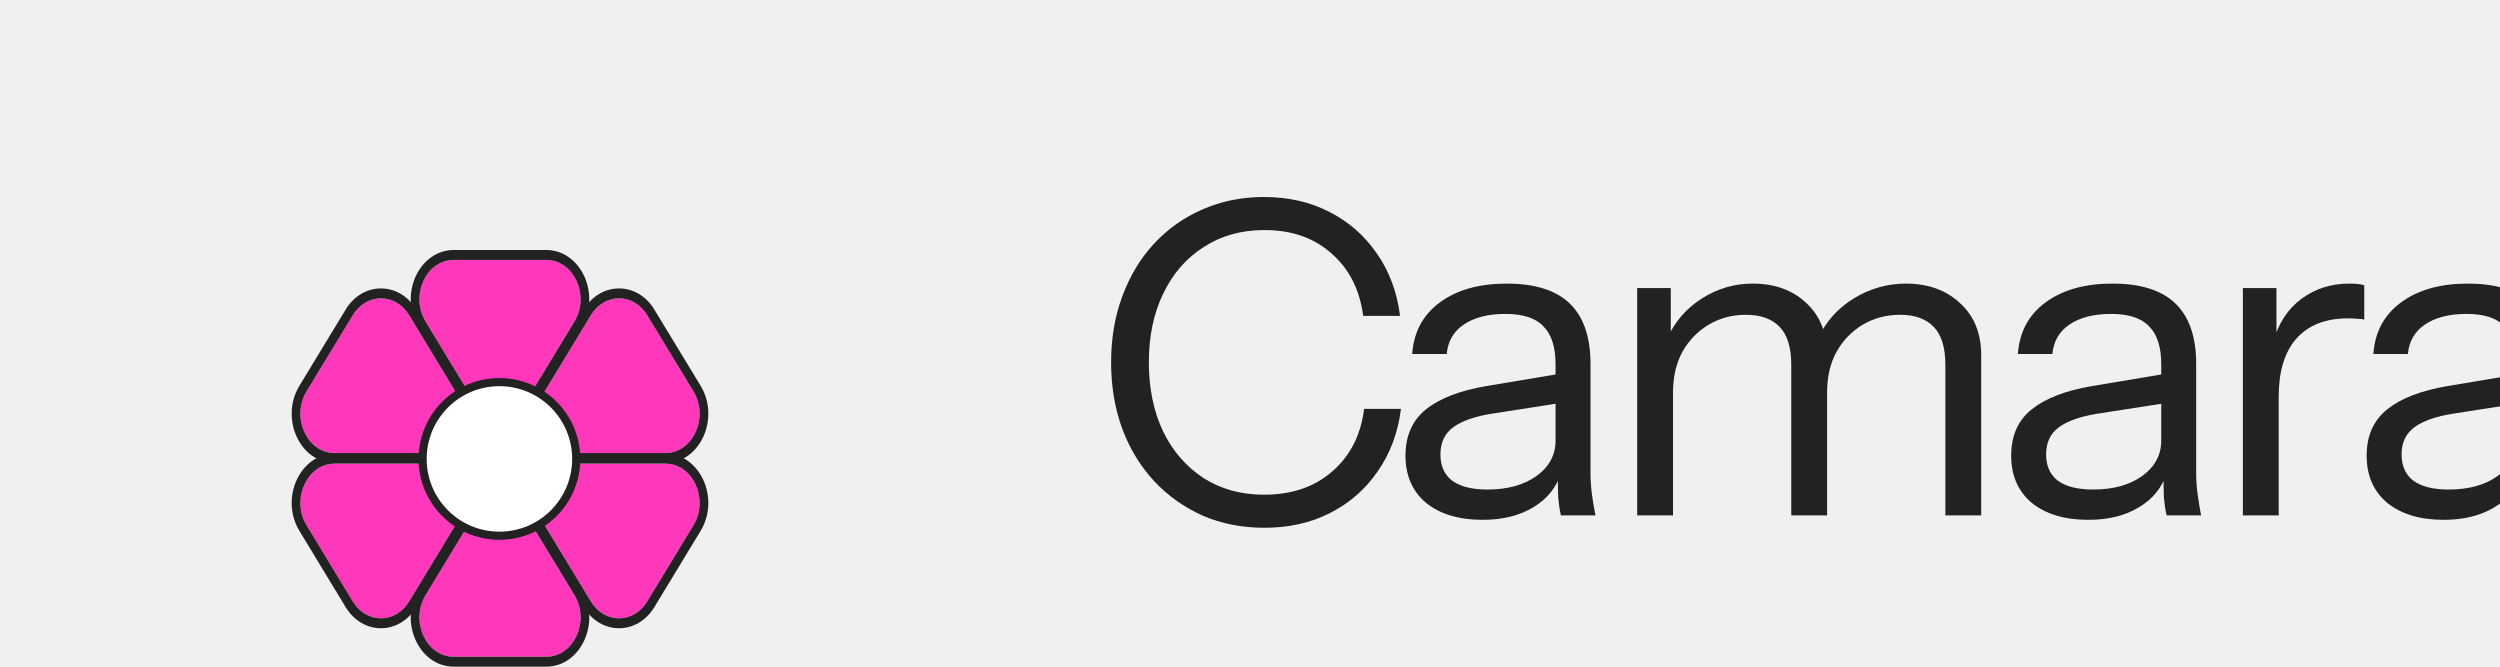
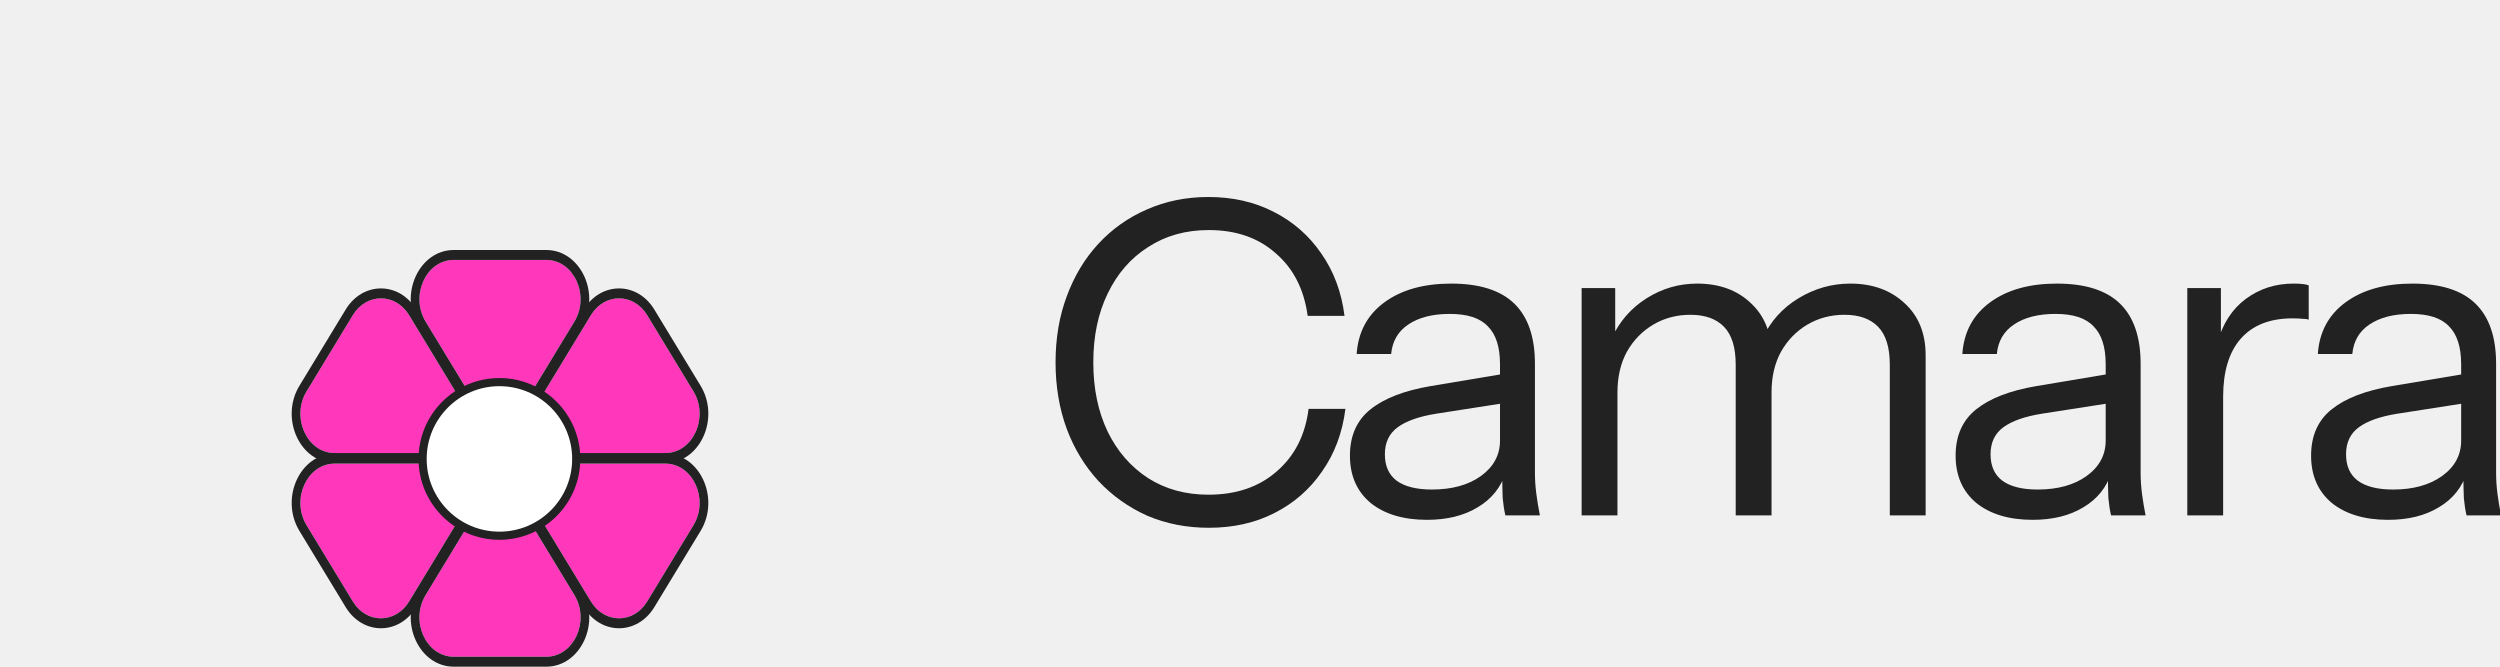
<svg xmlns="http://www.w3.org/2000/svg" width="180" height="48" viewBox="0 0 180 48" fill="none">
  <g transform="translate(0, 6) scale(1.5)">
    <path d="M19.638 11.13C18.983 10.051 17.589 10.051 16.935 11.13L14.715 14.788C13.957 16.037 14.738 17.747 16.067 17.747L20.506 17.747C21.835 17.747 22.616 16.037 21.858 14.788L19.638 11.13Z" fill="#FF38BB" />
    <path d="M19.98 10.858C19.16 9.506 17.413 9.506 16.592 10.858L14.373 14.515C13.423 16.081 14.401 18.224 16.067 18.224L20.506 18.224C22.171 18.224 23.15 16.081 22.2 14.515L19.98 10.858ZM16.935 11.13C17.589 10.051 18.983 10.051 19.638 11.13L21.857 14.787L21.875 14.817C22.598 16.054 21.836 17.72 20.537 17.746L20.506 17.747L16.067 17.747L16.035 17.746C14.726 17.72 13.963 16.027 14.715 14.787L16.935 11.13Z" fill="#222222" />
    <path d="M28.363 11.13C29.017 10.051 30.411 10.051 31.066 11.13L33.286 14.788C34.044 16.037 33.263 17.747 31.934 17.747L27.495 17.747C26.166 17.747 25.385 16.037 26.143 14.788L28.363 11.13Z" fill="#FF38BB" />
    <path d="M28.021 10.858C28.841 9.506 30.588 9.506 31.408 10.858L33.628 14.515C34.578 16.081 33.599 18.224 31.934 18.224L27.495 18.224C25.83 18.224 24.851 16.081 25.801 14.515L28.021 10.858ZM31.066 11.13C30.412 10.051 29.018 10.051 28.363 11.13L26.143 14.787L26.126 14.817C25.403 16.054 26.164 17.72 27.464 17.746L27.495 17.747L31.934 17.747L31.965 17.746C33.275 17.72 34.038 16.027 33.286 14.787L31.066 11.13Z" fill="#222222" />
    <path d="M25.352 15.094C24.697 16.172 23.303 16.172 22.649 15.094L20.429 11.436C19.671 10.187 20.452 8.477 21.781 8.477L26.22 8.477C27.549 8.477 28.33 10.187 27.572 11.436L25.352 15.094Z" fill="#FF38BB" />
    <path d="M25.694 15.366C24.874 16.718 23.127 16.718 22.306 15.366L20.087 11.708C19.137 10.143 20.115 8 21.781 8L26.22 8C27.885 8 28.864 10.143 27.914 11.708L25.694 15.366ZM22.649 15.094C23.303 16.173 24.697 16.173 25.352 15.094L27.572 11.436L27.589 11.407C28.312 10.17 27.55 8.504 26.251 8.477L26.22 8.477L21.781 8.477L21.75 8.477C20.44 8.504 19.677 10.197 20.429 11.436L22.649 15.094Z" fill="#222222" />
    <path d="M19.638 24.87C18.983 25.949 17.589 25.949 16.935 24.87L14.715 21.212C13.957 19.963 14.738 18.253 16.067 18.253L20.506 18.253C21.835 18.253 22.616 19.963 21.858 21.212L19.638 24.87Z" fill="#FF38BB" />
    <path d="M19.98 25.142C19.16 26.494 17.413 26.494 16.592 25.142L14.373 21.485C13.423 19.919 14.401 17.776 16.067 17.776L20.506 17.776C22.171 17.776 23.15 19.919 22.2 21.485L19.98 25.142ZM16.935 24.87C17.589 25.949 18.983 25.949 19.638 24.87L21.857 21.212L21.875 21.183C22.598 19.946 21.836 18.28 20.537 18.254L20.506 18.253L16.067 18.253L16.035 18.254C14.726 18.28 13.963 19.973 14.715 21.212L16.935 24.87Z" fill="#222222" />
    <path d="M28.363 24.87C29.018 25.949 30.412 25.949 31.066 24.87L33.286 21.212C34.044 19.963 33.263 18.253 31.934 18.253L27.495 18.253C26.166 18.253 25.385 19.963 26.143 21.212L28.363 24.87Z" fill="#FF38BB" />
    <path d="M28.02 25.142C28.841 26.494 30.588 26.494 31.408 25.142L33.628 21.485C34.578 19.919 33.599 17.776 31.934 17.776L27.495 17.776C25.829 17.776 24.851 19.919 25.801 21.485L28.02 25.142ZM31.066 24.87C30.411 25.949 29.017 25.949 28.363 24.87L26.143 21.212L26.126 21.183C25.403 19.946 26.164 18.28 27.464 18.254L27.495 18.253L31.934 18.253L31.965 18.254C33.275 18.28 34.038 19.973 33.286 21.212L31.066 24.87Z" fill="#222222" />
    <path d="M25.352 20.906C24.697 19.828 23.303 19.828 22.648 20.906L20.429 24.564C19.671 25.813 20.452 27.523 21.78 27.523L26.22 27.523C27.549 27.523 28.329 25.813 27.571 24.564L25.352 20.906Z" fill="#FF38BB" />
    <path d="M25.694 20.634C24.874 19.282 23.127 19.282 22.306 20.634L20.087 24.292C19.137 25.857 20.115 28 21.781 28L26.22 28C27.885 28 28.864 25.857 27.914 24.292L25.694 20.634ZM22.649 20.906C23.303 19.827 24.697 19.827 25.352 20.906L27.572 24.564L27.589 24.593C28.312 25.83 27.55 27.496 26.251 27.523L26.22 27.523L21.781 27.523L21.75 27.523C20.44 27.496 19.677 25.803 20.429 24.564L22.649 20.906Z" fill="#222222" />
    <circle cx="23.972" cy="18.028" r="3.687" fill="white" stroke="#222222" stroke-width="0.391" />
  </g>
-   <g transform="translate(80, 14) scale(1.2)">
+   <g transform="translate(76, 14) scale(1.2)">
    <path d="M88.925 19.256V0H91.076V19.256H88.925Z" fill="#222222" />
    <path d="M84.659 19.256C84.587 18.953 84.533 18.605 84.497 18.213C84.479 17.82 84.471 17.321 84.471 16.715H84.336V10.19C84.336 9.155 84.094 8.398 83.61 7.916C83.145 7.417 82.383 7.168 81.326 7.168C80.287 7.168 79.454 7.381 78.826 7.809C78.217 8.219 77.877 8.808 77.805 9.574H75.736C75.825 8.255 76.381 7.221 77.402 6.472C78.423 5.723 79.758 5.349 81.406 5.349C83.109 5.349 84.372 5.75 85.196 6.552C86.02 7.355 86.433 8.558 86.433 10.163V16.715C86.433 17.107 86.459 17.517 86.513 17.945C86.567 18.355 86.638 18.792 86.728 19.256H84.659ZM79.955 19.523C78.54 19.523 77.411 19.184 76.569 18.507C75.745 17.812 75.332 16.867 75.332 15.672C75.332 14.477 75.745 13.55 76.569 12.891C77.393 12.231 78.593 11.768 80.17 11.5L84.954 10.698V12.463L80.493 13.158C79.489 13.319 78.728 13.586 78.208 13.96C77.689 14.335 77.429 14.879 77.429 15.592C77.429 16.287 77.662 16.813 78.128 17.17C78.611 17.526 79.319 17.705 80.251 17.705C81.451 17.705 82.428 17.437 83.18 16.902C83.951 16.35 84.336 15.636 84.336 14.763L84.686 16.662C84.399 17.571 83.834 18.275 82.992 18.774C82.168 19.274 81.156 19.523 79.955 19.523Z" fill="#222222" />
    <path d="M67.905 19.256V5.616H69.921V9.093H70.055V19.256H67.905ZM70.055 12.142L69.706 8.906C70.028 7.747 70.602 6.864 71.426 6.258C72.25 5.652 73.2 5.349 74.275 5.349C74.723 5.349 75.028 5.385 75.189 5.456V7.515C75.099 7.48 74.974 7.462 74.812 7.462C74.651 7.444 74.454 7.435 74.221 7.435C72.859 7.435 71.82 7.845 71.103 8.665C70.405 9.467 70.055 10.626 70.055 12.142Z" fill="#222222" />
    <path d="M63.33 19.256C63.259 18.953 63.205 18.605 63.169 18.213C63.151 17.82 63.142 17.321 63.142 16.715H63.008V10.19C63.008 9.155 62.766 8.398 62.282 7.916C61.816 7.417 61.055 7.168 59.998 7.168C58.958 7.168 58.125 7.381 57.498 7.809C56.889 8.219 56.548 8.808 56.477 9.574H54.407C54.497 8.255 55.052 7.221 56.074 6.472C57.095 5.723 58.43 5.349 60.078 5.349C61.781 5.349 63.044 5.75 63.868 6.552C64.692 7.355 65.104 8.558 65.104 10.163V16.715C65.104 17.107 65.131 17.517 65.185 17.945C65.239 18.355 65.31 18.792 65.4 19.256H63.33ZM58.627 19.523C57.211 19.523 56.083 19.184 55.24 18.507C54.416 17.812 54.004 16.867 54.004 15.672C54.004 14.477 54.416 13.55 55.24 12.891C56.065 12.231 57.265 11.768 58.842 11.5L63.626 10.698V12.463L59.164 13.158C58.161 13.319 57.4 13.586 56.88 13.96C56.36 14.335 56.1 14.879 56.1 15.592C56.1 16.287 56.334 16.813 56.799 17.17C57.283 17.526 57.991 17.705 58.923 17.705C60.123 17.705 61.1 17.437 61.852 16.902C62.623 16.35 63.008 15.636 63.008 14.763L63.357 16.662C63.071 17.571 62.506 18.275 61.664 18.774C60.84 19.274 59.827 19.523 58.627 19.523Z" fill="#222222" />
    <path d="M31.564 19.256V5.616H33.579V8.826H33.714V19.256H31.564ZM40.809 19.256V10.216C40.809 9.182 40.576 8.424 40.11 7.943C39.645 7.462 38.972 7.221 38.095 7.221C37.27 7.221 36.527 7.417 35.864 7.809C35.201 8.202 34.672 8.745 34.278 9.441C33.902 10.136 33.714 10.947 33.714 11.874L33.364 8.638C33.83 7.622 34.529 6.82 35.461 6.231C36.392 5.643 37.405 5.349 38.498 5.349C39.824 5.349 40.899 5.741 41.723 6.526C42.547 7.292 42.959 8.335 42.959 9.655V19.256H40.809ZM50.055 19.256V10.216C50.055 9.182 49.822 8.424 49.356 7.943C48.89 7.462 48.218 7.221 47.34 7.221C46.516 7.221 45.772 7.417 45.109 7.809C44.446 8.202 43.918 8.745 43.524 9.441C43.147 10.136 42.959 10.947 42.959 11.874L42.422 8.638C42.888 7.622 43.604 6.82 44.572 6.231C45.539 5.643 46.579 5.349 47.69 5.349C49.016 5.349 50.099 5.741 50.942 6.526C51.784 7.292 52.205 8.335 52.205 9.655V19.256H50.055Z" fill="#222222" />
    <path d="M26.989 19.256C26.918 18.953 26.864 18.605 26.828 18.213C26.81 17.82 26.801 17.321 26.801 16.715H26.667V10.19C26.667 9.155 26.425 8.398 25.941 7.916C25.475 7.417 24.714 7.168 23.656 7.168C22.617 7.168 21.784 7.381 21.157 7.809C20.548 8.219 20.207 8.808 20.136 9.574H18.066C18.156 8.255 18.711 7.221 19.732 6.472C20.754 5.723 22.089 5.349 23.737 5.349C25.439 5.349 26.702 5.75 27.527 6.552C28.351 7.355 28.763 8.558 28.763 10.163V16.715C28.763 17.107 28.79 17.517 28.844 17.945C28.897 18.355 28.969 18.792 29.059 19.256H26.989ZM22.286 19.523C20.87 19.523 19.741 19.184 18.899 18.507C18.075 17.812 17.663 16.867 17.663 15.672C17.663 14.477 18.075 13.55 18.899 12.891C19.723 12.231 20.924 11.768 22.501 11.5L27.285 10.698V12.463L22.823 13.158C21.82 13.319 21.058 13.586 20.539 13.96C20.019 14.335 19.759 14.879 19.759 15.592C19.759 16.287 19.992 16.813 20.458 17.17C20.942 17.526 21.65 17.705 22.581 17.705C23.782 17.705 24.758 17.437 25.511 16.902C26.281 16.35 26.667 15.636 26.667 14.763L27.016 16.662C26.729 17.571 26.165 18.275 25.323 18.774C24.498 19.274 23.486 19.523 22.286 19.523Z" fill="#222222" />
    <path d="M9.195 20C7.865 20 6.633 19.758 5.501 19.276C4.386 18.775 3.415 18.087 2.589 17.21C1.762 16.316 1.123 15.27 0.674 14.072C0.225 12.857 0 11.524 0 10.076C0 8.628 0.225 7.305 0.674 6.107C1.123 4.891 1.753 3.845 2.562 2.969C3.388 2.075 4.359 1.386 5.474 0.904C6.606 0.403 7.838 0.153 9.168 0.153C10.624 0.153 11.927 0.448 13.078 1.038C14.246 1.628 15.199 2.459 15.936 3.532C16.691 4.605 17.158 5.856 17.338 7.287H15.127C14.911 5.696 14.273 4.444 13.212 3.532C12.17 2.602 10.831 2.137 9.195 2.137C7.811 2.137 6.597 2.477 5.555 3.157C4.512 3.818 3.703 4.748 3.128 5.946C2.553 7.126 2.265 8.503 2.265 10.076C2.265 11.65 2.553 13.035 3.128 14.233C3.703 15.413 4.512 16.343 5.555 17.023C6.597 17.684 7.802 18.015 9.168 18.015C10.839 18.015 12.206 17.55 13.266 16.62C14.345 15.691 14.983 14.439 15.181 12.866H17.392C17.212 14.296 16.745 15.547 15.99 16.62C15.253 17.693 14.3 18.525 13.132 19.115C11.981 19.705 10.669 20 9.195 20Z" fill="#222222" />
  </g>
</svg>
